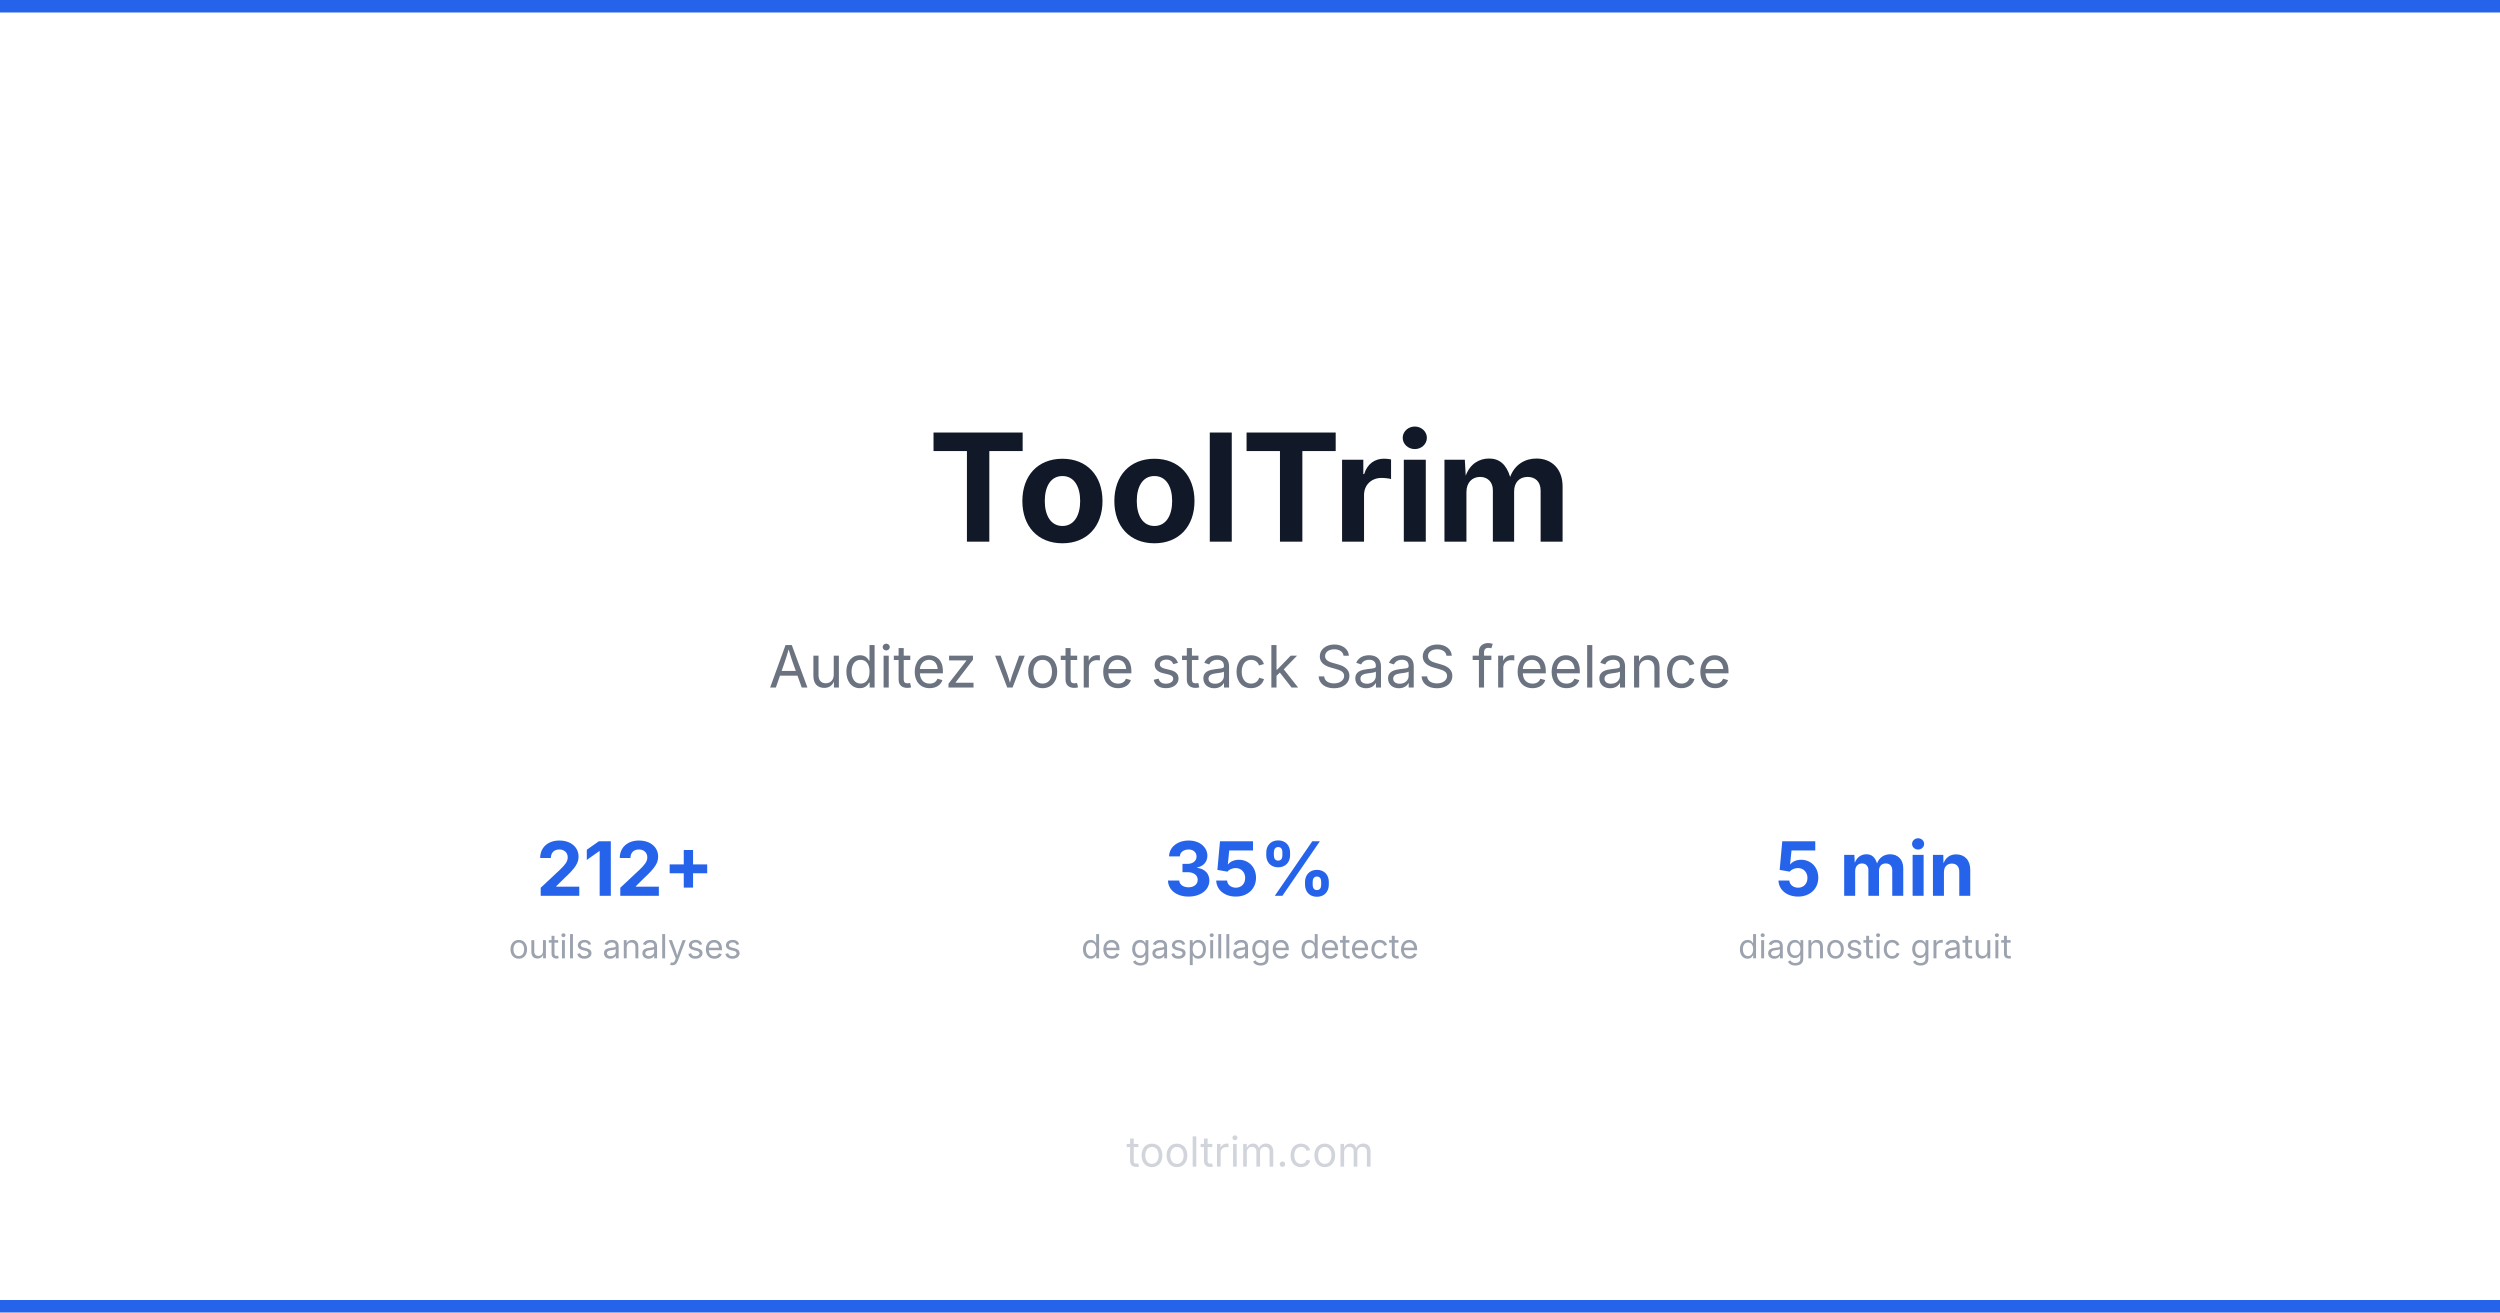
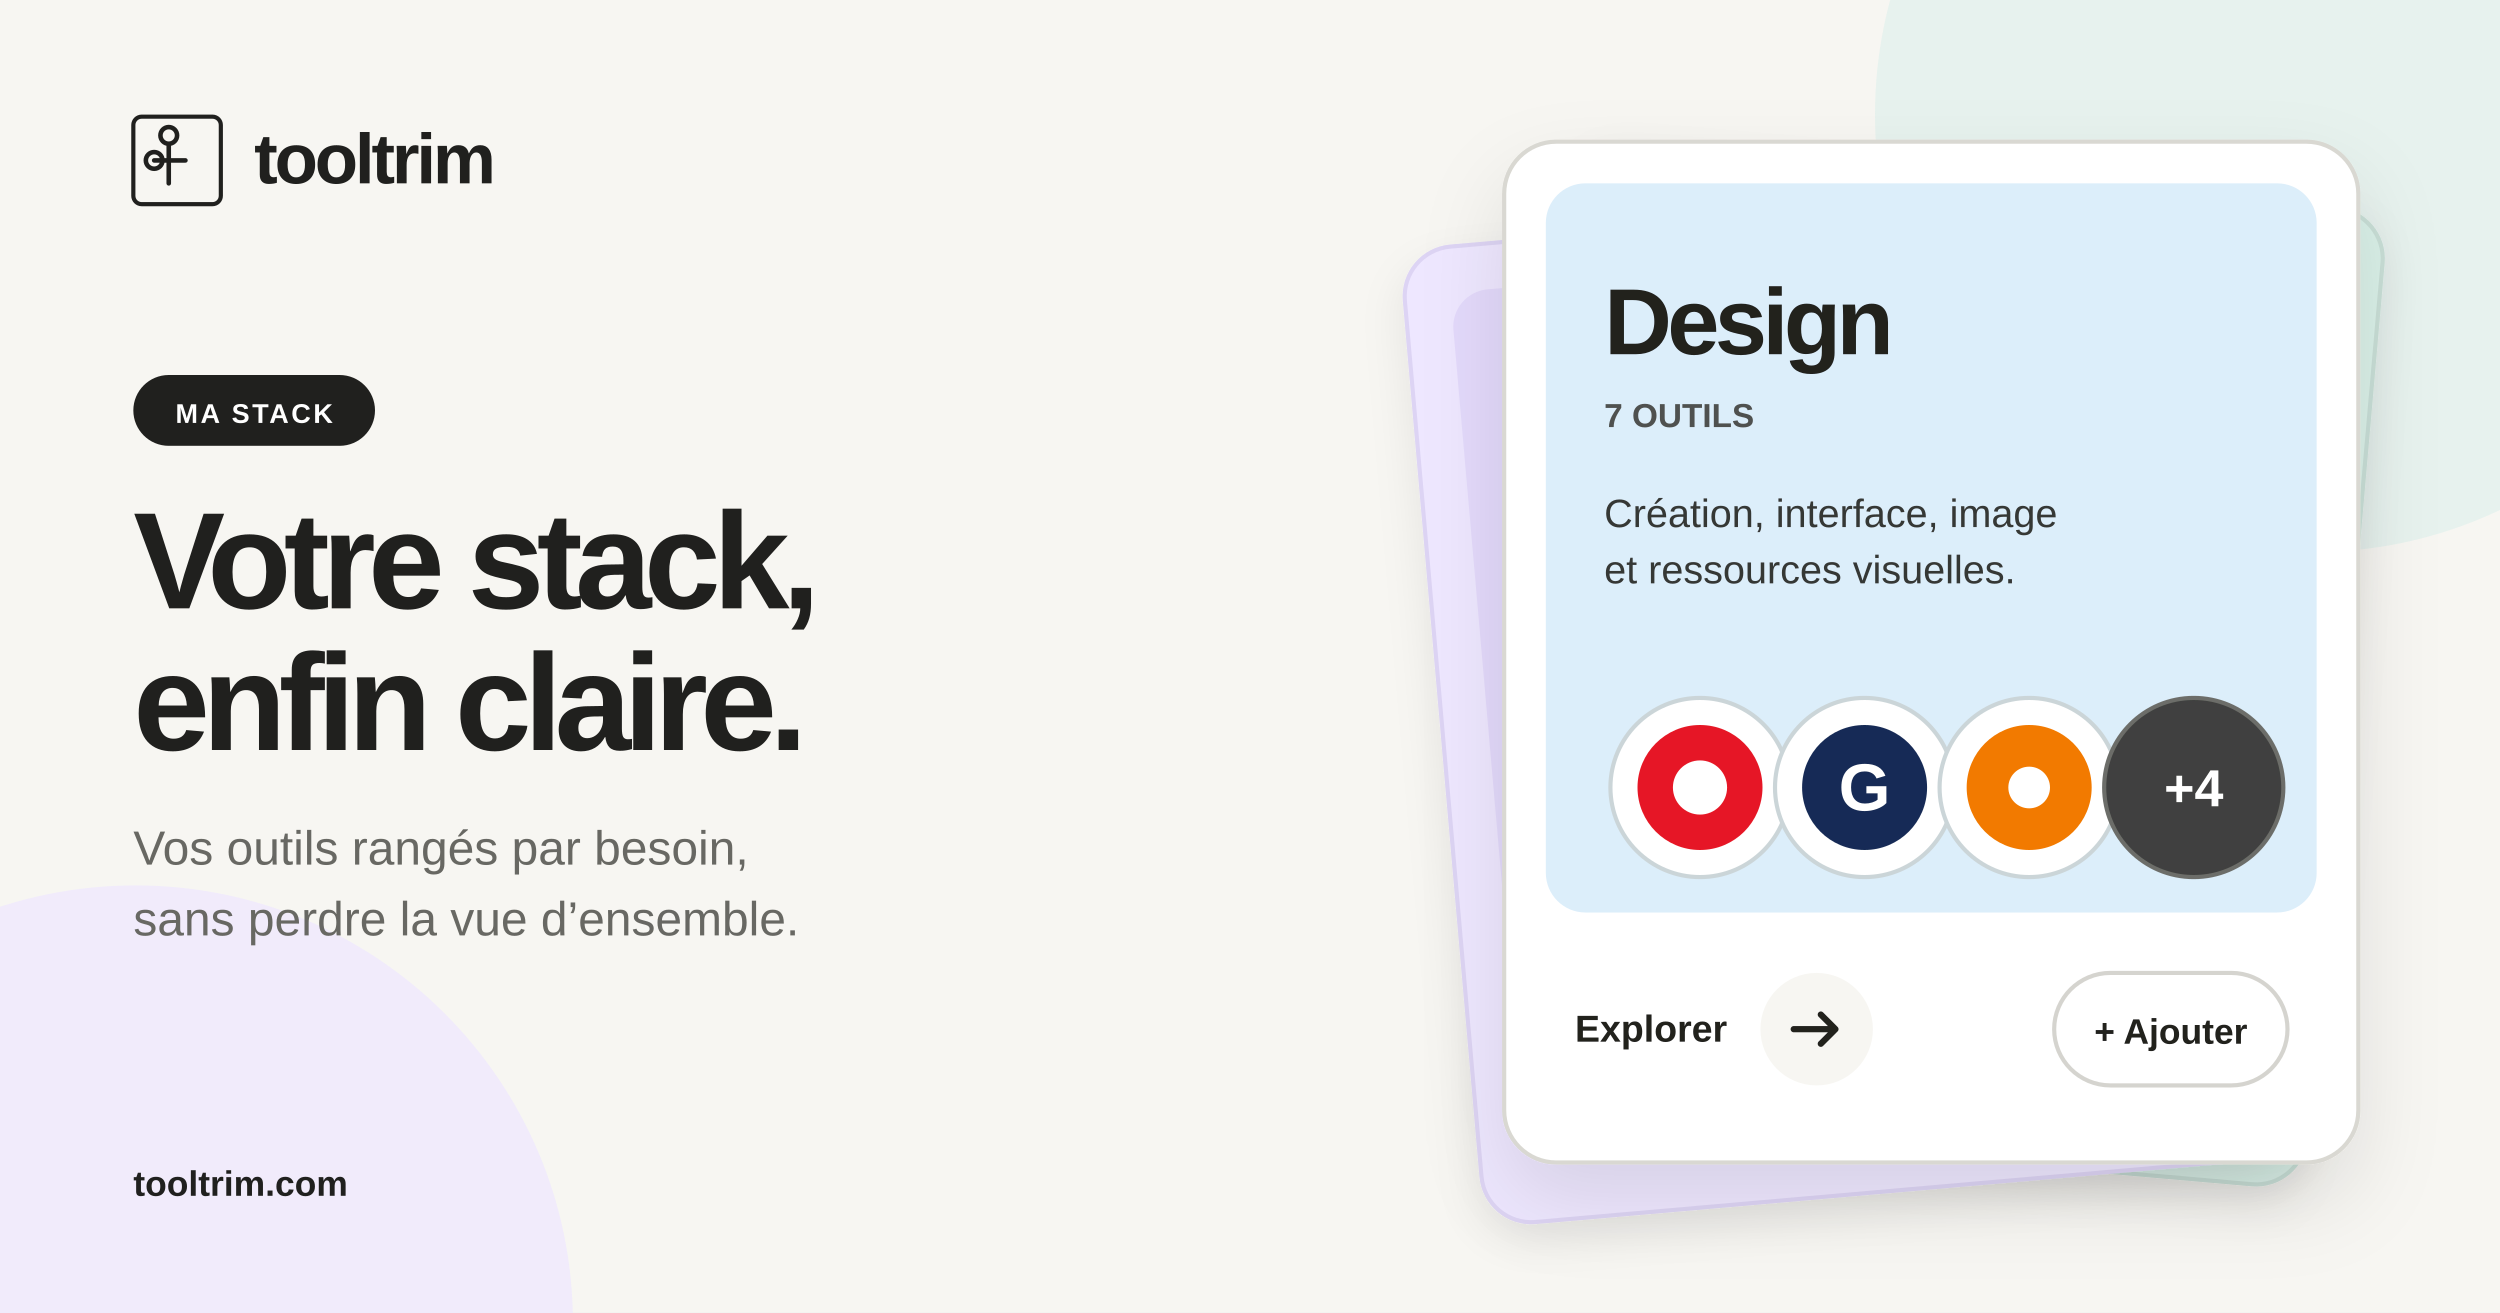
<svg xmlns="http://www.w3.org/2000/svg" viewBox="0 0 1200 630" width="1200" height="630">
-   <rect width="1200" height="630" fill="#ffffff" />
-   <rect x="0" y="0" width="1200" height="6" fill="#2563eb" />
-   <text x="600" y="260" font-family="system-ui, -apple-system, sans-serif" font-size="72" font-weight="700" fill="#111827" text-anchor="middle">ToolTrim</text>
-   <text x="600" y="330" font-family="system-ui, -apple-system, sans-serif" font-size="28" fill="#6b7280" text-anchor="middle">Auditez votre stack SaaS freelance</text>
-   <text x="300" y="430" font-family="system-ui, -apple-system, sans-serif" font-size="36" font-weight="700" fill="#2563eb" text-anchor="middle">212+</text>
-   <text x="300" y="460" font-family="system-ui, -apple-system, sans-serif" font-size="16" fill="#9ca3af" text-anchor="middle">outils analyses</text>
-   <text x="600" y="430" font-family="system-ui, -apple-system, sans-serif" font-size="36" font-weight="700" fill="#2563eb" text-anchor="middle">35%</text>
-   <text x="600" y="460" font-family="system-ui, -apple-system, sans-serif" font-size="16" fill="#9ca3af" text-anchor="middle">de gaspillage detecte</text>
-   <text x="900" y="430" font-family="system-ui, -apple-system, sans-serif" font-size="36" font-weight="700" fill="#2563eb" text-anchor="middle">5 min</text>
-   <text x="900" y="460" font-family="system-ui, -apple-system, sans-serif" font-size="16" fill="#9ca3af" text-anchor="middle">diagnostic gratuit</text>
-   <text x="600" y="560" font-family="system-ui, -apple-system, sans-serif" font-size="20" fill="#d1d5db" text-anchor="middle">tooltrim.com</text>
-   <rect x="0" y="624" width="1200" height="6" fill="#2563eb" />
+   <defs>
+     <filter id="shadow" x="-20%" y="-20%" width="140%" height="150%">
+       <feDropShadow dx="0" dy="18" stdDeviation="20" flood-color="#171714" flood-opacity="0.10" />
+     </filter>
+     <filter id="softShadow" x="-20%" y="-20%" width="140%" height="150%">
+       <feDropShadow dx="0" dy="8" stdDeviation="10" flood-color="#171714" flood-opacity="0.08" />
+     </filter>
+   </defs>
+   <rect width="1200" height="630" fill="#f7f6f2" />
+   <circle cx="1110" cy="55" r="210" fill="#e3f1ed" opacity="0.8" />
+   <circle cx="65" cy="635" r="210" fill="#eee7ff" opacity="0.72" />
+   <g transform="translate(64 56)" fill="#20201e">
+     <rect x="0" y="0" width="42" height="42" rx="4" fill="none" stroke="#20201e" stroke-width="2" />
+     <path d="M10 21h15m-8 0v-8m0 8v11m0-19a4 4 0 1 0 0-8 4 4 0 0 0 0 8Zm-7 12a4 4 0 1 0 0-8 4 4 0 0 0 0 8Z" fill="none" stroke="#20201e" stroke-width="2.2" stroke-linecap="round" stroke-linejoin="round" />
+     <text x="58" y="32" font-family="Arial, Helvetica, sans-serif" font-size="34" font-weight="700" letter-spacing="-1.5">tooltrim</text>
+   </g>
+   <g transform="translate(64 180)">
+     <rect x="0" y="0" width="116" height="34" rx="17" fill="#20201e" />
+     <text x="58" y="23" text-anchor="middle" font-family="Arial, Helvetica, sans-serif" font-size="13" font-weight="700" letter-spacing="1.2" fill="#ffffff">MA STACK</text>
+     <text x="0" y="112" font-family="Arial, Helvetica, sans-serif" font-size="66" font-weight="800" letter-spacing="-3.6" fill="#20201e">Votre stack,</text>
+     <text x="0" y="180" font-family="Arial, Helvetica, sans-serif" font-size="66" font-weight="800" letter-spacing="-3.6" fill="#20201e">enfin claire.</text>
+     <text x="0" y="235" font-family="Arial, Helvetica, sans-serif" font-size="23" font-weight="400" fill="#686863">Vos outils rangés par besoin,</text>
+     <text x="0" y="269" font-family="Arial, Helvetica, sans-serif" font-size="23" font-weight="400" fill="#686863">sans perdre la vue d’ensemble.</text>
+   </g>
+   <text x="64" y="574" font-family="Arial, Helvetica, sans-serif" font-size="17" font-weight="700" fill="#20201e">tooltrim.com</text>
+   <g transform="translate(682 68)">
+     <g transform="translate(54 16) rotate(5 190 235)" filter="url(#softShadow)">
+       <rect x="0" y="0" width="390" height="470" rx="24" fill="#d9efe7" stroke="#c8ded6" stroke-width="2" />
+       <rect x="22" y="22" width="346" height="324" rx="18" fill="#cde7dd" />
+     </g>
+     <g transform="translate(10 35) rotate(-5 190 235)" filter="url(#softShadow)">
+       <rect x="0" y="0" width="390" height="470" rx="24" fill="#eee7ff" stroke="#ddd4f4" stroke-width="2" />
+       <rect x="22" y="22" width="346" height="324" rx="18" fill="#e3d9fb" />
+     </g>
+     <g transform="translate(40 0)" filter="url(#shadow)">
+       <rect x="0" y="0" width="410" height="490" rx="25" fill="#ffffff" stroke="#d9d8d2" stroke-width="2" />
+       <rect x="20" y="20" width="370" height="350" rx="19" fill="#dceefa" />
+       <text x="48" y="102" font-family="Arial, Helvetica, sans-serif" font-size="45" font-weight="800" letter-spacing="-2.2" fill="#20201e">Design</text>
+       <text x="48" y="137" font-family="Arial, Helvetica, sans-serif" font-size="16" font-weight="700" fill="#4f514f">7 OUTILS</text>
+       <text x="48" y="185" font-family="Arial, Helvetica, sans-serif" font-size="19" font-weight="500" fill="#363735">Création, interface, image</text>
+       <text x="48" y="212" font-family="Arial, Helvetica, sans-serif" font-size="19" font-weight="500" fill="#363735">et ressources visuelles.</text>
+       <g transform="translate(50 266)">
+         <circle cx="44" cy="44" r="43" fill="#ffffff" stroke="#cbd5d8" stroke-width="2" />
+         <circle cx="44" cy="44" r="30" fill="#e61926" />
+         <circle cx="44" cy="44" r="13" fill="#ffffff" />
+         <circle cx="123" cy="44" r="43" fill="#ffffff" stroke="#cbd5d8" stroke-width="2" />
+         <circle cx="123" cy="44" r="30" fill="#182c56" />
+         <text x="123" y="55" text-anchor="middle" font-family="Arial, Helvetica, sans-serif" font-size="32" font-weight="800" fill="#ffffff">G</text>
+         <circle cx="202" cy="44" r="43" fill="#ffffff" stroke="#cbd5d8" stroke-width="2" />
+         <circle cx="202" cy="44" r="30" fill="#f27a00" />
+         <circle cx="202" cy="44" r="10" fill="#ffffff" />
+         <circle cx="281" cy="44" r="43" fill="#40413f" stroke="#6c6d69" stroke-width="2" />
+         <text x="281" y="53" text-anchor="middle" font-family="Arial, Helvetica, sans-serif" font-size="25" font-weight="800" fill="#ffffff">+4</text>
+       </g>
+       <text x="34" y="432" font-family="Arial, Helvetica, sans-serif" font-size="18" font-weight="800" fill="#20201e">Explorer</text>
+       <circle cx="150" cy="426" r="27" fill="#f7f6f2" />
+       <path d="M139 426h20m-7-7 7 7-7 7" fill="none" stroke="#20201e" stroke-width="3" stroke-linecap="round" stroke-linejoin="round" />
+       <rect x="264" y="399" width="112" height="54" rx="27" fill="#ffffff" stroke="#d5d4cf" stroke-width="2" />
+       <text x="320" y="433" text-anchor="middle" font-family="Arial, Helvetica, sans-serif" font-size="17" font-weight="700" fill="#20201e">+ Ajouter</text>
+     </g>
+   </g>
</svg>
